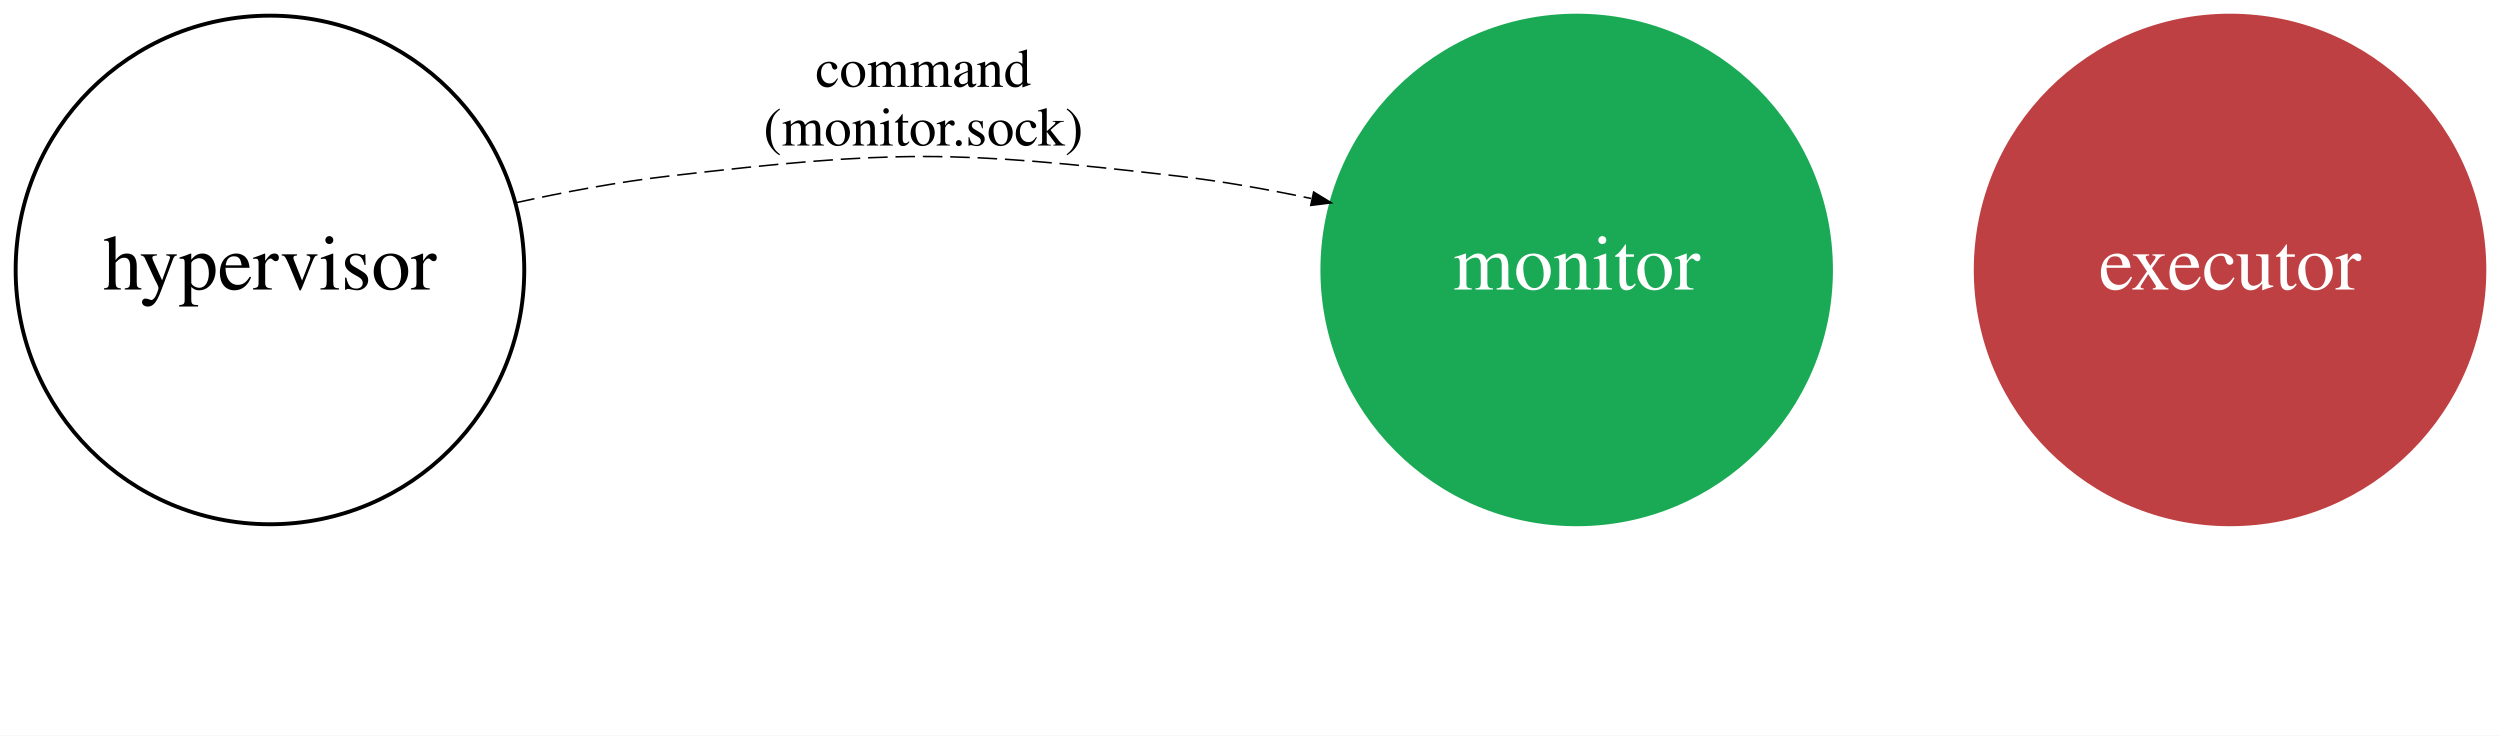
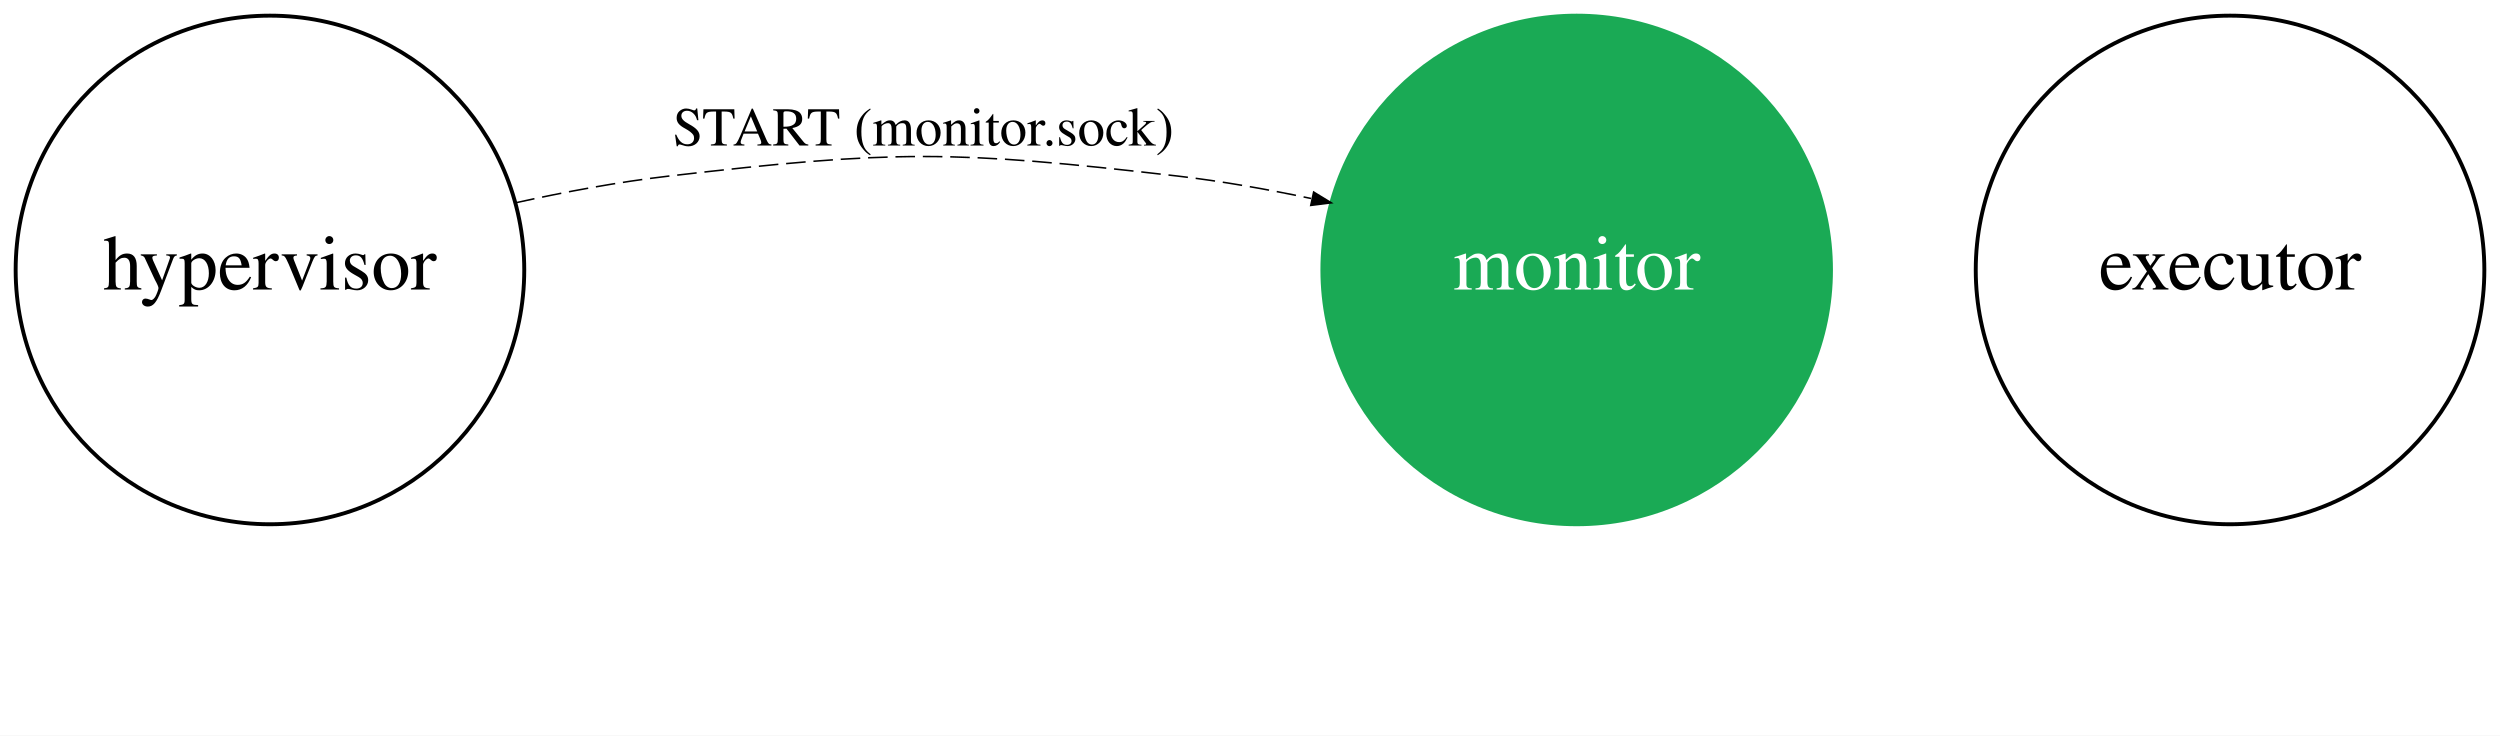
<svg xmlns="http://www.w3.org/2000/svg" width="639pt" height="188pt" viewBox="0.00 0.00 639.00 188.00">
  <g id="graph0" class="graph" transform="scale(1 1) rotate(0) translate(4 184)">
    <polygon fill="#ffffff" stroke="transparent" points="-4,4 -4,-184 635,-184 635,4 -4,4" />
    <g id="node1" class="node">
      <ellipse fill="none" stroke="#000000" cx="65" cy="-115" rx="65" ry="65" />
      <text text-anchor="middle" x="65" y="-110" font-family="Times,serif" font-size="20.00" fill="#000000">hypervisor</text>
    </g>
    <g id="node2" class="node">
      <ellipse fill="#1aaa55" stroke="#1aaa55" cx="399" cy="-115" rx="65" ry="65" />
      <text text-anchor="middle" x="399" y="-110" font-family="Times,serif" font-size="20.00" fill="#ffffff">monitor</text>
    </g>
    <g id="edge3" class="edge">
      <path fill="none" stroke="#000000" stroke-width=".4" stroke-dasharray="5,2" d="M127.714,-132.153C140.611,-135.002 154.17,-137.511 167,-139 224.393,-145.661 239.607,-145.661 297,-139 308.126,-137.709 319.801,-135.65 331.116,-133.268" />
      <polygon fill="#000000" stroke="#000000" stroke-width=".4" points="331.768,-134.918 336.286,-132.153 331.03,-131.497 331.768,-134.918" />
-       <text text-anchor="middle" x="232" y="-161.8" font-family="Times,serif" font-size="14.00" fill="#000000">command</text>
-       <text text-anchor="middle" x="232" y="-146.8" font-family="Times,serif" font-size="14.00" fill="#000000"> (monitor.sock)</text>
+       <text text-anchor="middle" x="232" y="-146.8" font-family="Times,serif" font-size="14.00" fill="#000000">START (monitor.sock)</text>
    </g>
    <g id="node3" class="node">
-       <ellipse fill="#bf4042" stroke="#bf4042" cx="566" cy="-115" rx="65" ry="65" />
-       <text text-anchor="middle" x="566" y="-110" font-family="Times,serif" font-size="20.00" fill="#ffffff">executor</text>
+       <ellipse fill="none" stroke="#000000" cx="566" cy="-115" rx="65" ry="65" />
+       <text text-anchor="middle" x="566" y="-110" font-family="Times,serif" font-size="20.00" fill="#000000">executor</text>
    </g>
  </g>
</svg>
